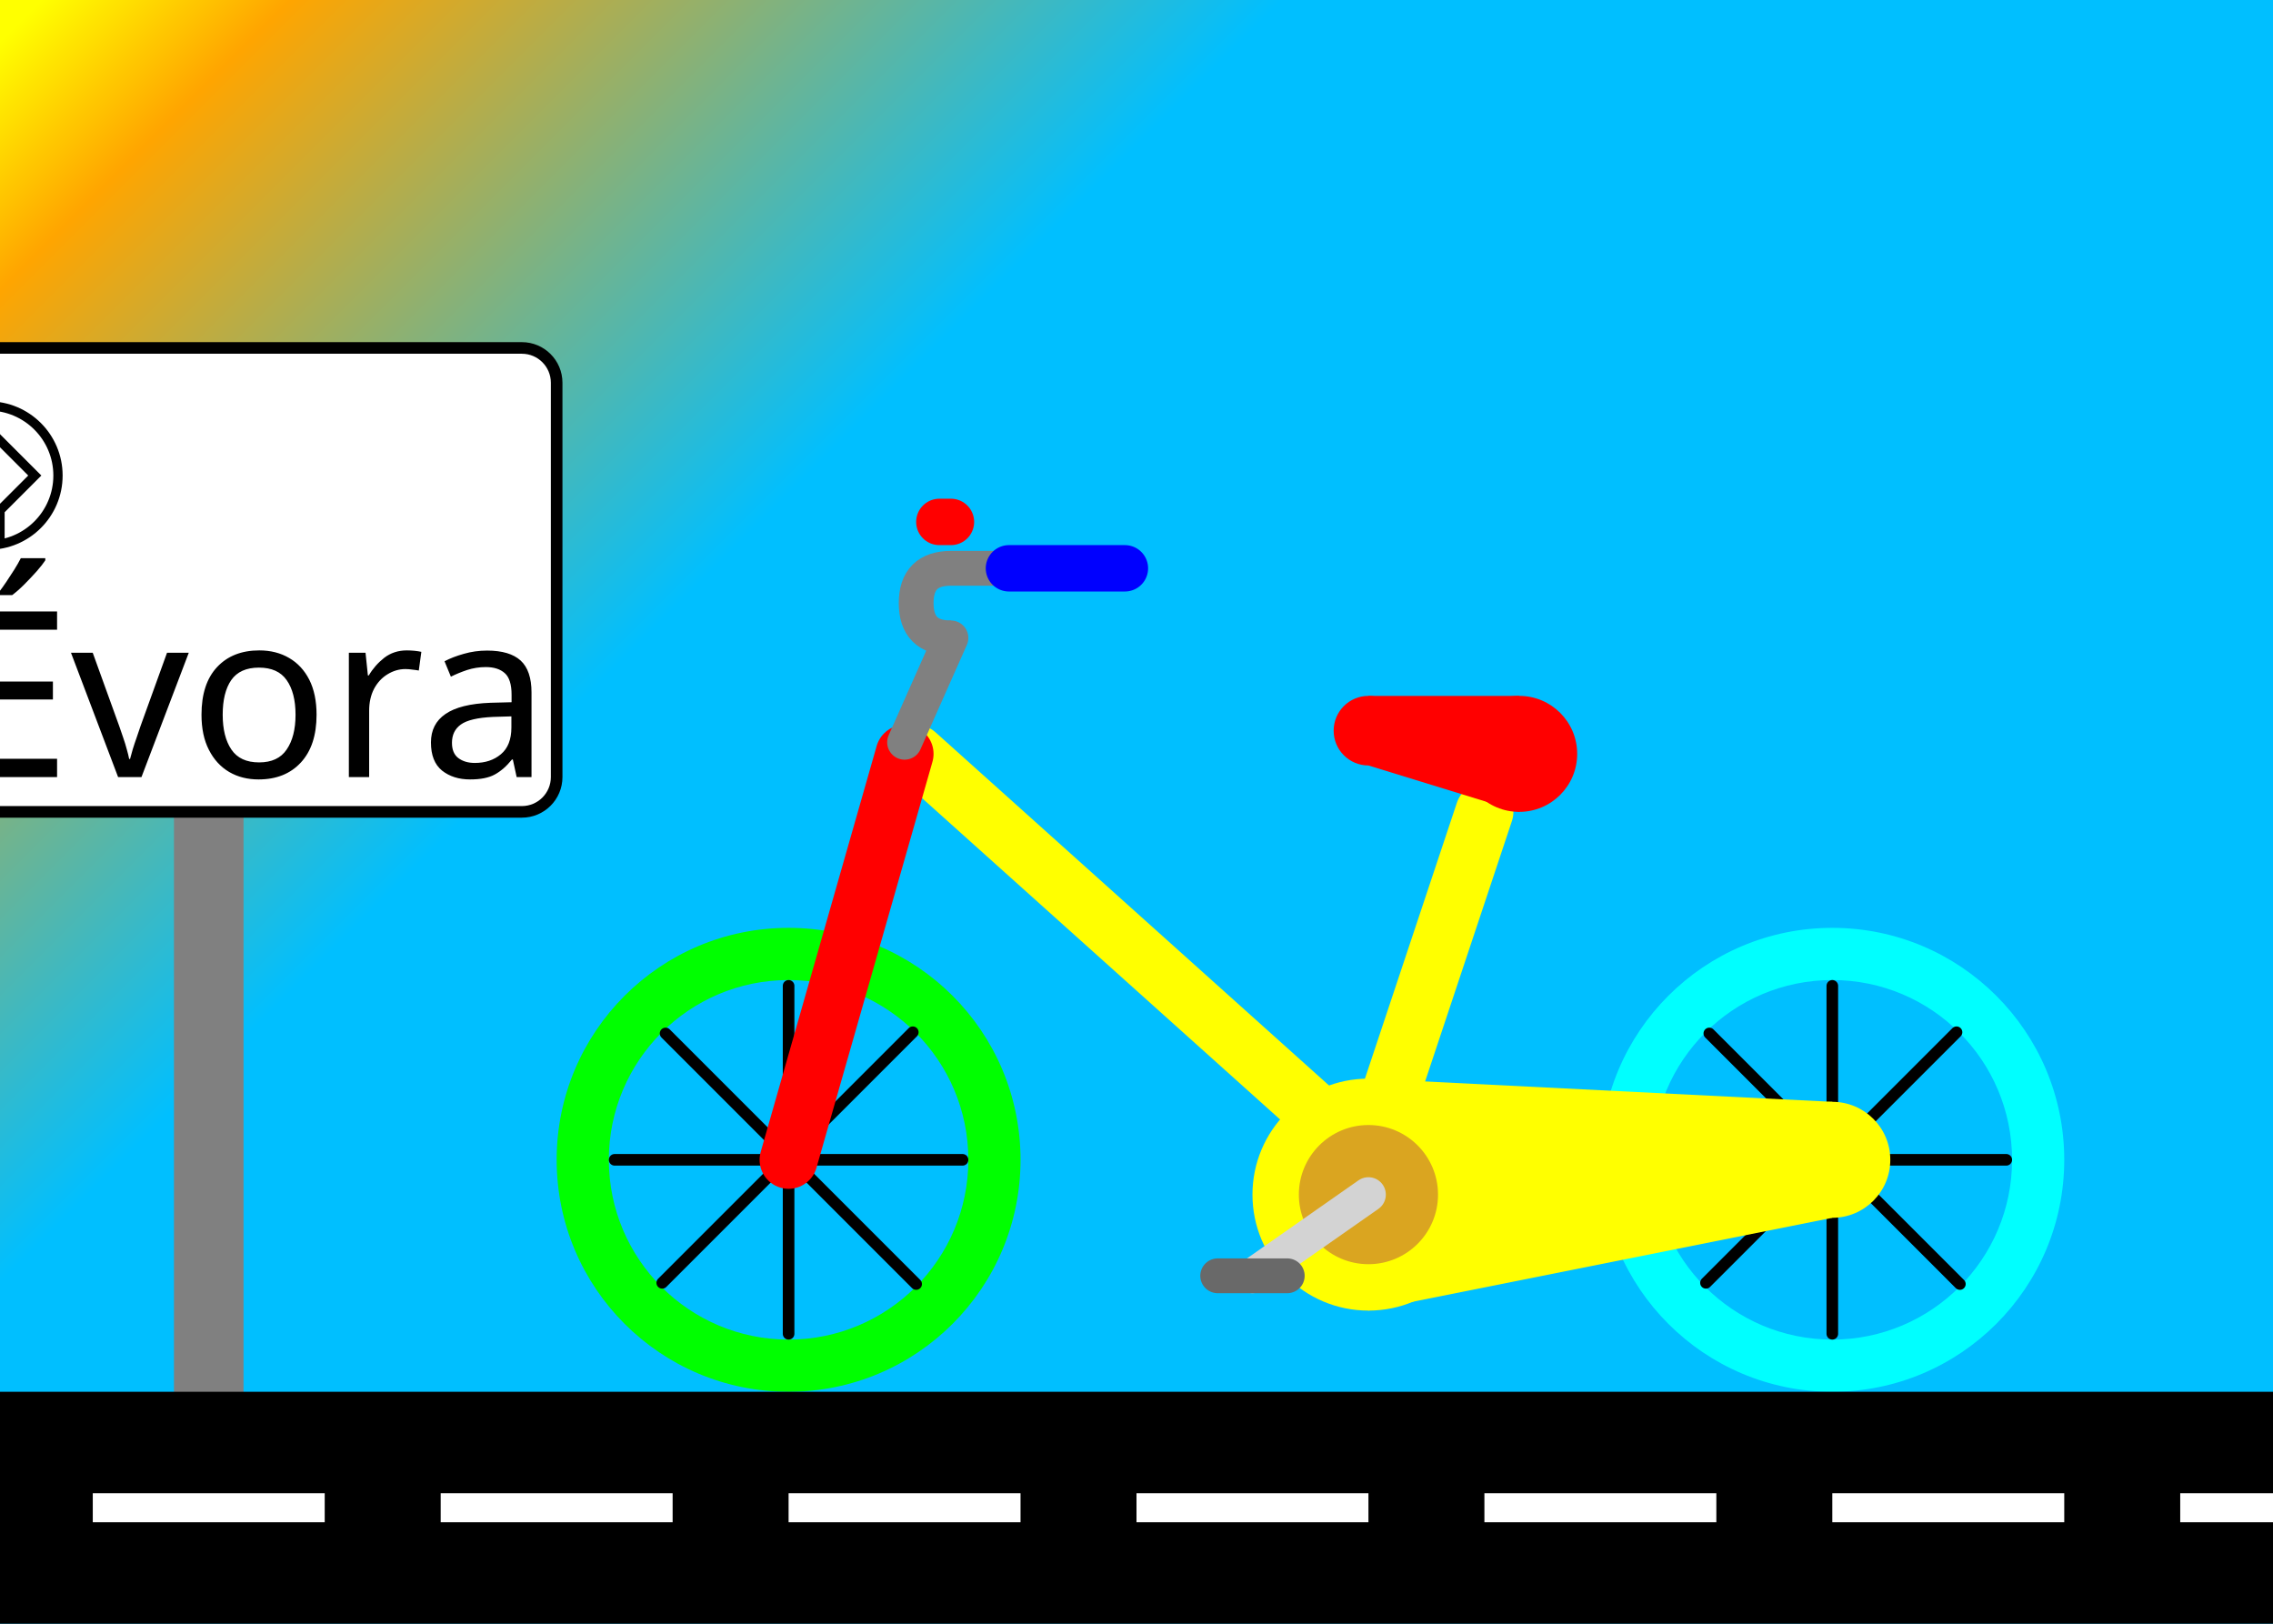
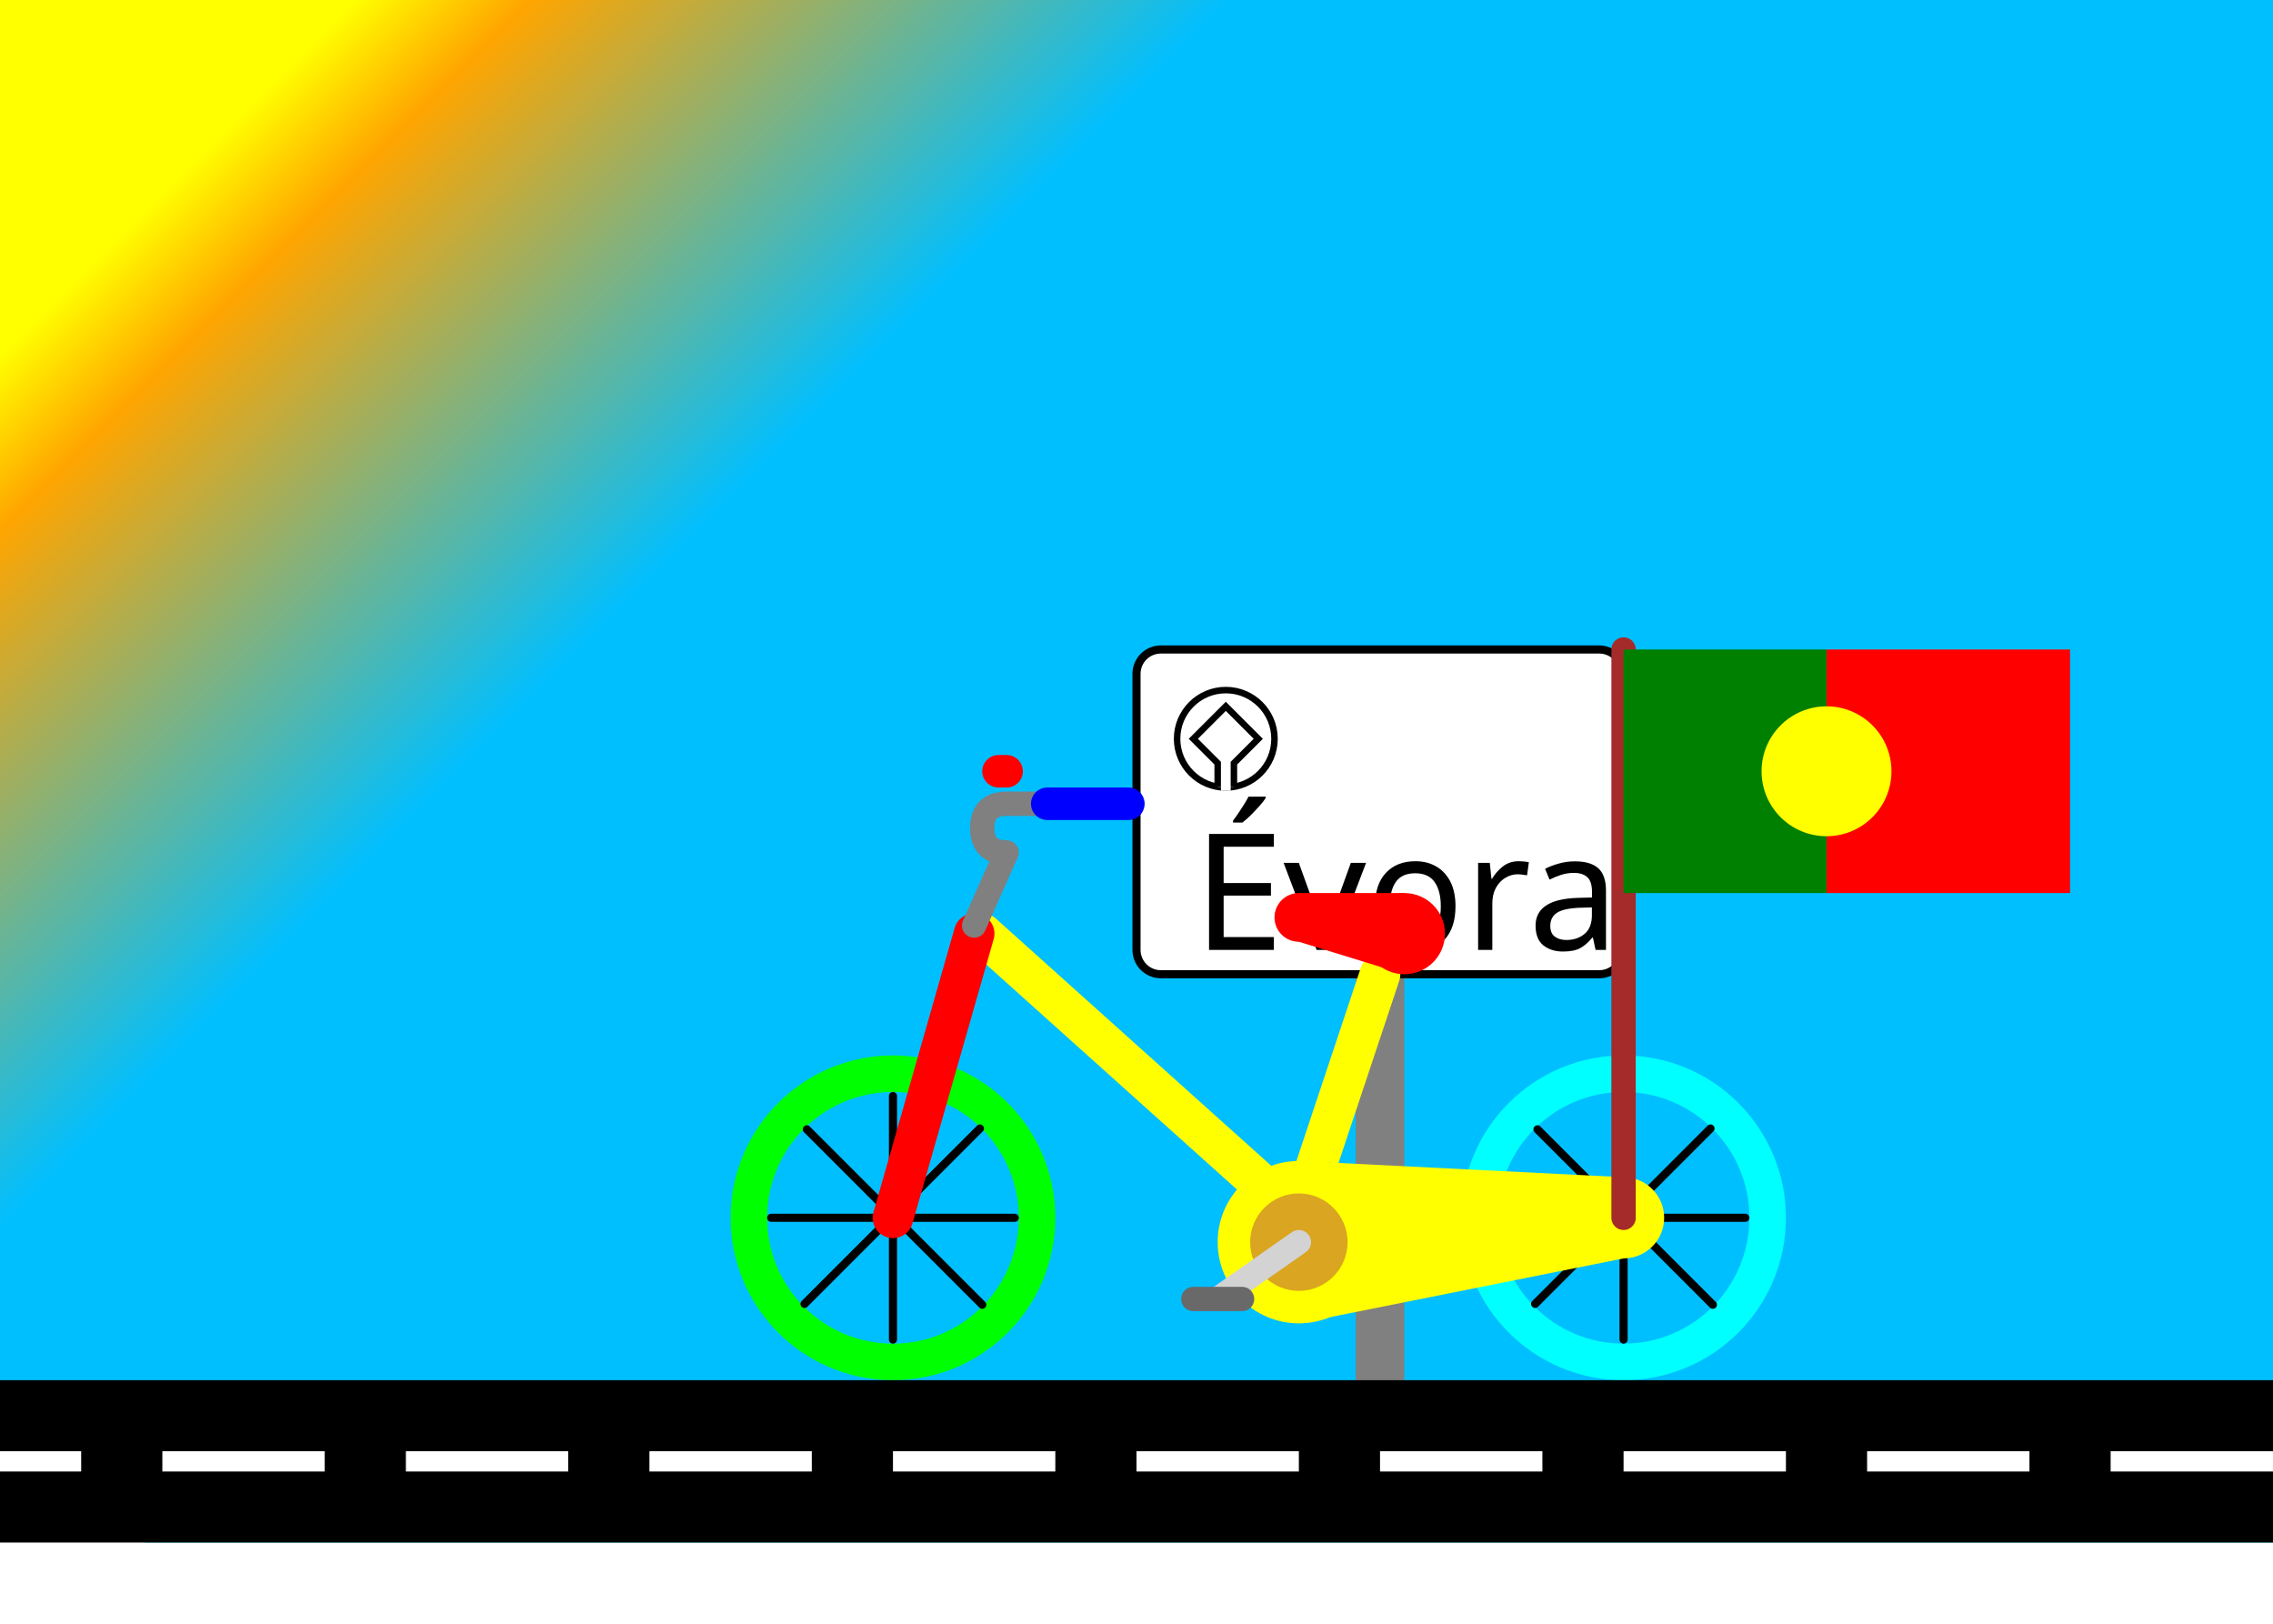
- <svg xmlns="http://www.w3.org/2000/svg" xmlns:xlink="http://www.w3.org/1999/xlink" width="700" height="500" viewBox="30 0 140 140">
+ <svg xmlns="http://www.w3.org/2000/svg" xmlns:xlink="http://www.w3.org/1999/xlink" width="700" height="500" viewBox="30 0 140 200">
  <defs>
    <g id="roda">
      <circle cx="50" cy="50" r="20" stroke-width="1" />
      <circle cx="50" cy="50" r="15" stroke="DeepSkyBlue" stroke-width="1" fill="DeepSkyBlue" />
      <line x1="50" y1="50" x2="35" y2="50" stroke-linecap="round" stroke="black" stroke-width="1" />
      <line x1="50" y1="50" x2="65" y2="50" stroke-linecap="round" stroke="black" stroke-width="1" />
      <line x1="50" y1="50" x2="35" y2="50" stroke-linecap="round" stroke="black" stroke-width="1" transform=" translate(50,-21) rotate(45)" />
      <line x1="50" y1="50" x2="35" y2="50" stroke-linecap="round" stroke="black" stroke-width="1" transform="translate(-10,39) rotate(-45)" />
      <line x1="50" y1="50" x2="35" y2="50" stroke-linecap="round" stroke="black" stroke-width="1" transform="translate(-21,50) rotate(-45)" />
      <line x1="50" y1="50" x2="35" y2="50" stroke-linecap="round" stroke="black" stroke-width="1" transform="translate(61,-10) rotate(45)" />
      <line x1="50" y1="35" x2="50" y2="65" stroke-linecap="round" stroke="black" stroke-width="1" />
    </g>
    <g id="Quadrante">
      <line x1="81" y1="65" x2="120" y2="100" stroke-linecap="round" style="stroke:yellow; stroke-width:5" />
      <line x1="70" y1="100" x2="80" y2="65" stroke-linecap="round" style="stroke:red; stroke-width:5" />
      <line x1="120" y1="100" x2="130" y2="70" stroke-linecap="round" style="stroke:yellow; stroke-width:5" />
      <circle cx="120" cy="103" r="10" fill="yellow" />
      <circle cx="160" cy="100" r="5" fill="yellow" />
      <path d="             M 160 95               L 120 93             L 120 113             L 160 105           " fill="yellow" />
      <circle cx="120" cy="103" r="6" fill="goldenrod" />
      <line x1="120" y1="103" x2="110" y2="110" stroke-linecap="round" style="stroke:lightgrey; stroke-width:3" />
      <line x1="107" y1="110" x2="113" y2="110" stroke-linecap="round" style="stroke:dimgrey; stroke-width:3" />
      <circle cx="120" cy="63" r="3" fill="red" />
      <circle cx="133" cy="65" r="5" fill="red" />
      <path d="             M 120 66             L 133 70             L 133 60             L 120 60          " fill="red" />
    </g>
    <g id="chão">
-       <line x1="-300" y1="130" x2="200" y2="130" style="stroke:black; stroke-width:20" />
+       <line x1="-300" y1="130" x2="300" y2="130" style="stroke:black; stroke-width:20" />
      <line x1="-290" y1="130" x2="-270" y2="130" style="stroke:white; stroke-width:2.5" />
      <line x1="-260" y1="130" x2="-240" y2="130" style="stroke:white; stroke-width:2.5" />
      <line x1="-230" y1="130" x2="-210" y2="130" style="stroke:white; stroke-width:2.5" />
      <line x1="-200" y1="130" x2="-180" y2="130" style="stroke:white; stroke-width:2.5" />
      <line x1="-170" y1="130" x2="-150" y2="130" style="stroke:white; stroke-width:2.5" />
      <line x1="-140" y1="130" x2="-120" y2="130" style="stroke:white; stroke-width:2.5" />
      <line x1="-110" y1="130" x2="-90" y2="130" style="stroke:white; stroke-width:2.5" />
      <line x1="-80" y1="130" x2="-60" y2="130" style="stroke:white; stroke-width:2.5" />
      <line x1="-50" y1="130" x2="-30" y2="130" style="stroke:white; stroke-width:2.5" />
      <line x1="-20" y1="130" x2="0" y2="130" style="stroke:white; stroke-width:2.5" />
      <line x1="10" y1="130" x2="30" y2="130" style="stroke:white; stroke-width:2.5" />
      <line x1="40" y1="130" x2="60" y2="130" style="stroke:white; stroke-width:2.5" />
      <line x1="70" y1="130" x2="90" y2="130" style="stroke:white; stroke-width:2.5" />
      <line x1="100" y1="130" x2="120" y2="130" style="stroke:white; stroke-width:2.5" />
      <line x1="130" y1="130" x2="150" y2="130" style="stroke:white; stroke-width:2.5" />
      <line x1="160" y1="130" x2="180" y2="130" style="stroke:white; stroke-width:2.5" />
      <line x1="190" y1="130" x2="210" y2="130" style="stroke:white; stroke-width:2.5" />
+       <line x1="220" y1="130" x2="240" y2="130" style="stroke:white; stroke-width:2.5" />
+       <line x1="250" y1="130" x2="270" y2="130" style="stroke:white; stroke-width:2.5" />
+       <line x1="280" y1="130" x2="300" y2="130" style="stroke:white; stroke-width:2.5" />
    </g>
    <g id="guiador">
      <line x1="71" y1="64" x2="75" y2="55" stroke-linecap="round" style="stroke:grey; stroke-width:3" />
      <path fill="none" d="                M 75 55                Q 72 55 72 52                 Q 72 49 75 49                L 80 49             " style="stroke:grey; stroke-width:3" />
      <line x1="80" y1="49" x2="90" y2="49" stroke-linecap="round" style="stroke:blue; stroke-width:4" />
      <path id="campainha" d="              M 75 45              L 74 45             " stroke-linecap="round" style="stroke:RED; stroke-width:4" />
    </g>
    <linearGradient id="grad1">
      <stop offset="0.15" stop-color="yellow" />
      <stop offset="0.2" stop-color="orange" />
      <stop offset="0.4" stop-color="DeepSkyBlue" />
    </linearGradient>
    <g id="ceu">
+       <rect x="0" y="0" width="250" height="300" fill="DeepSkyBlue" />
      <rect x="-40" y="-150" width="300" height="300" fill="url(#grad1)" transform="rotate(45)" />
-       <rect x="-300" y="140" width="600" height="300" fill="white" />
+       <rect x="-200" y="190" width="500" height="300" fill="white" />
    </g>
    <g id="simbolo">
      <circle cx="15" cy="15" r="15" fill="white" style="stroke:black; stroke-width:2" />
      <path d="          M 12.5 29.79          L 12.5 22.5          L 5 15          L 15 5          L 25 15          L 17.5 22.5          L 17.5 29.79       " style="stroke:black; stroke-width:2" fill="white" />
      <path d="          M 16.5 29.6          L 13.5 29.6          L 13.5 31          L 16.5 31        " fill="white" />
    </g>
    <g id="placa">
      <line x1="20" y1="128" x2="20" y2="70" stroke-linecap="round" style="stroke:gray; stroke-width:6" />
      <rect x="-10" y="30" width="60" height="40" fill="white" stroke="black" rx="3" />
      <text font-family="Calibri" font-size="20" x="-3" y="67" fill="black">Évora</text>
      <use xlink:href="#simbolo" transform="translate(-5,35) scale(0.4)" />
    </g>
+     <g id="bandeira">
+       <linearGradient id="grad2">
+         <stop offset="0.5" stop-color="green" />
+         <stop offset="0.2" stop-color="red" />
+       </linearGradient>
+       <line x1="160" y1="100" x2="160" y2="30" stroke-linecap="round" style="stroke:brown; stroke-width:3" />
+       <rect x="160" y="30" width="25" height="30" fill="green" />
+       <rect x="185" y="30" width="30" height="30" fill="red" />
+       <circle cx="185" cy="45" r="8" fill="yellow" />
+     </g>
  </defs>
  <use xlink:href="#ceu" />
-   <use xlink:href="#placa" />
-   <use xlink:href="#roda" fill="lime" transform="translate(20,50)" />
-   <use xlink:href="#roda" fill="cyan" transform="translate(110,50)" />
-   <use xlink:href="#Quadrante" />
-   <use xlink:href="#ciclista" />
-   <use xlink:href="#guiador" fill="lime" transform="translate(9,0)" />
-   <use xlink:href="#chão" />
-   <animateTransform xlink:href="#placa" attributeName="transform" attributeType="XML" type="rotate" from="-0.1 50 100000" to="0.1 50 100000" dur="5s" begin="0s" repeatCount="indefinite" fill="freeze" />
+   <use xlink:href="#placa" transform="translate(110,50)" />
+   <use xlink:href="#roda" fill="lime" transform="translate(20,100)" />
+   <use xlink:href="#roda" fill="cyan" transform="translate(110,100)" />
+   <use xlink:href="#Quadrante" transform="translate(0,50)" />
+   <use xlink:href="#bandeira" transform="translate(0,50)" />
+   <use xlink:href="#guiador" fill="lime" transform="translate(9,50)" />
+   <use xlink:href="#chão" transform="translate(0,50)" />
+   <animateTransform xlink:href="#placa" attributeName="transform" attributeType="XML" type="rotate" from="-0.1 50 100000" to="0.2 50 100000" dur="5s" begin="0s" repeatCount="indefinite" fill="freeze" />
  <animateTransform xlink:href="#roda" attributeName="transform" attributeType="XML" type="rotate" from="0 50 50 " to="-360 50 50 " dur="4s" begin="0s" repeatCount="indefinite" fill="freeze" />
  <animateTransform xlink:href="#chão" attributeName="transform" attributeType="XML" type="rotate" from="0 0 100000" to="0.1 0 100000" dur="6s" begin="0s" repeatCount="indefinite" fill="freeze" />
</svg>
